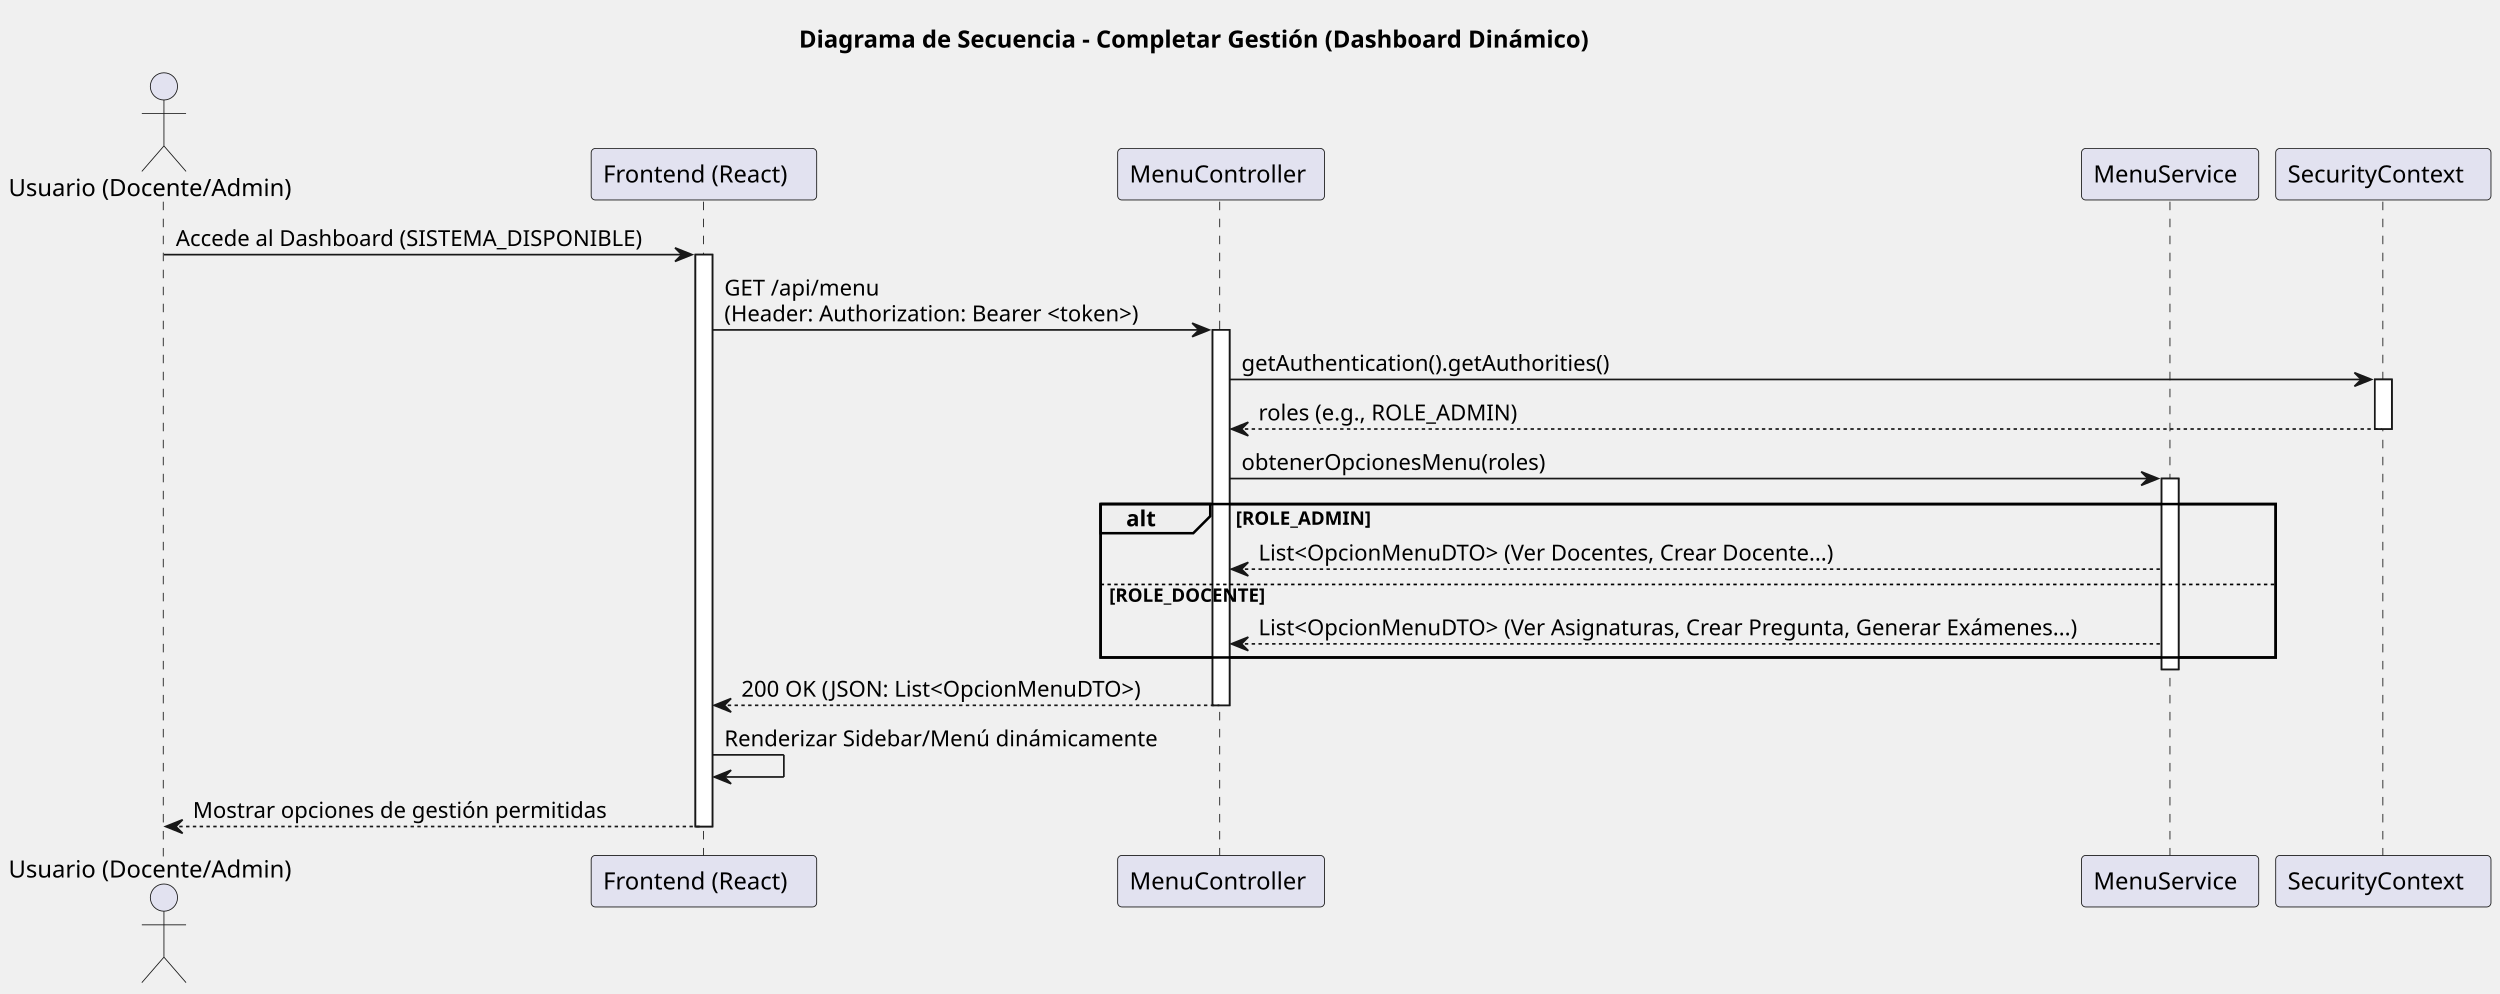
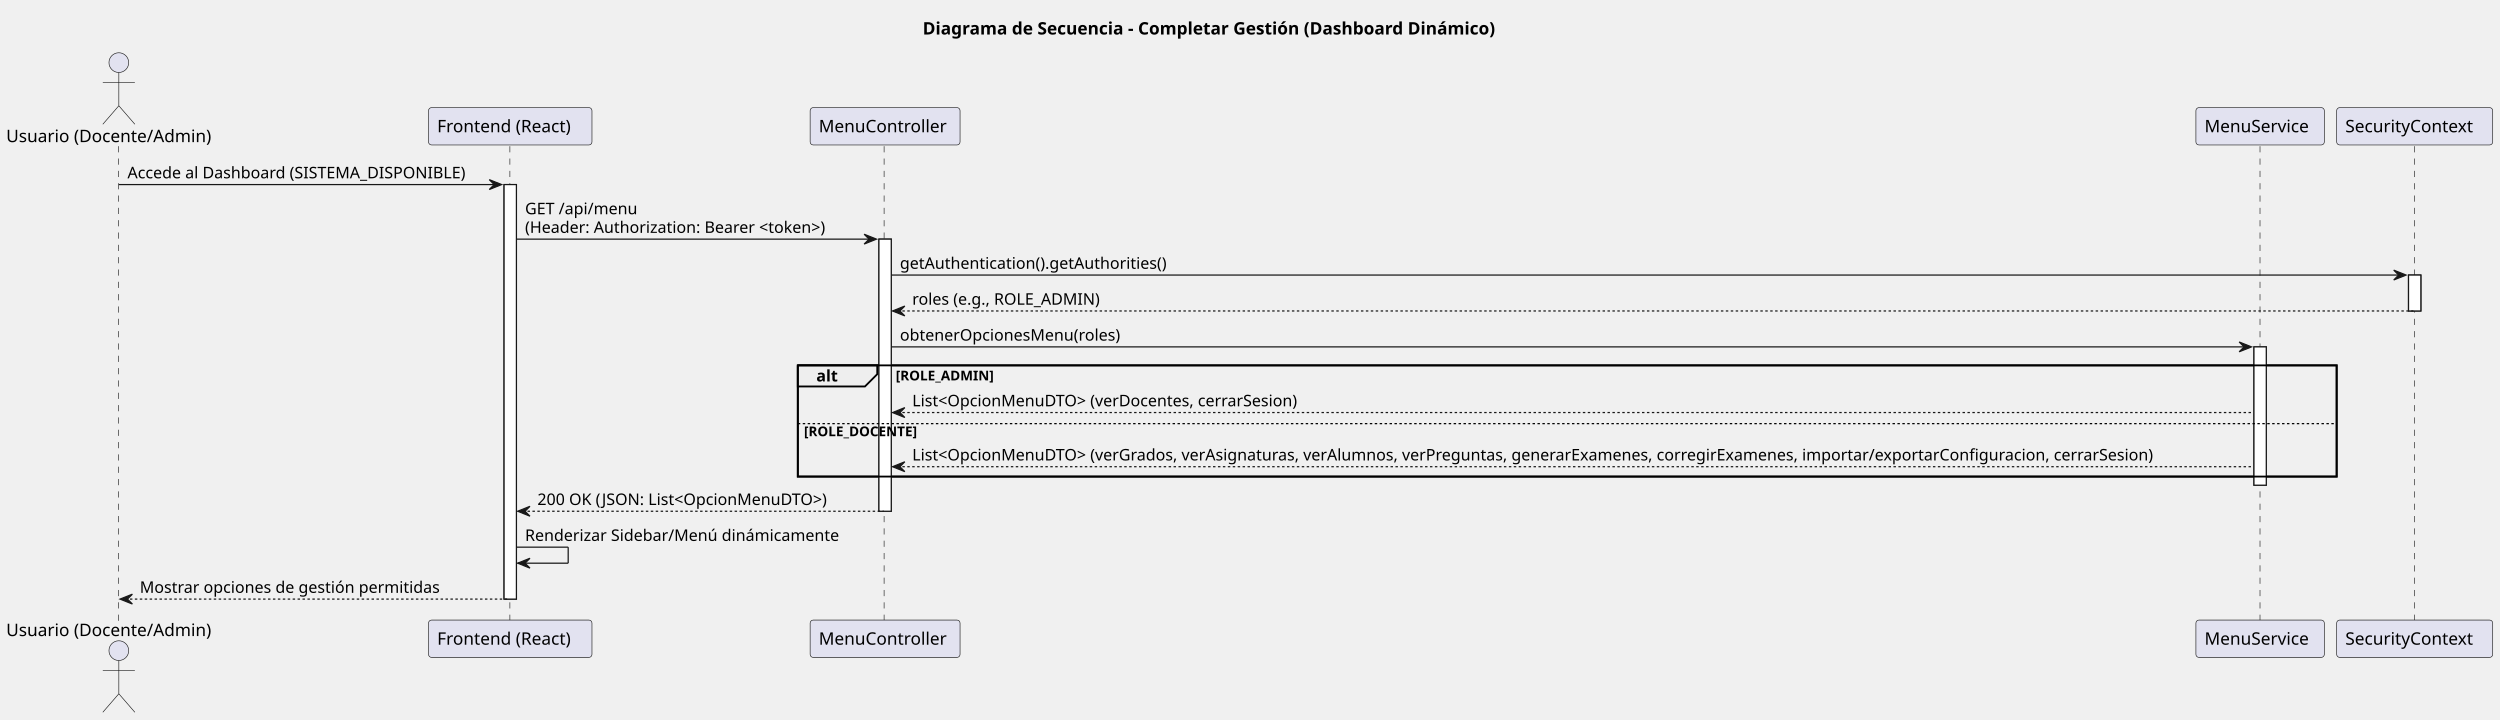
- <svg xmlns="http://www.w3.org/2000/svg" contentStyleType="text/css" data-diagram-type="SEQUENCE" height="584px" preserveAspectRatio="none" style="width:1470px;height:584px;background:#FFFFFF;" version="1.1" viewBox="0 0 1470 584" width="1470px" zoomAndPan="magnify">
+ <svg xmlns="http://www.w3.org/2000/svg" contentStyleType="text/css" data-diagram-type="SEQUENCE" height="584px" preserveAspectRatio="none" style="width:2028px;height:584px;background:#FFFFFF;" version="1.1" viewBox="0 0 2028 584" width="2028px" zoomAndPan="magnify">
  <defs />
  <g>
-     <text fill="#000000" font-family="sans-serif" font-size="14" font-weight="bold" lengthAdjust="spacing" textLength="529.122" x="469.785" y="27.995">Diagrama de Secuencia - Completar Gestión (Dashboard Dinámico)</text>
+     <text fill="#000000" font-family="sans-serif" font-size="14" font-weight="bold" lengthAdjust="spacing" textLength="529.122" x="748.479" y="27.995">Diagrama de Secuencia - Completar Gestión (Dashboard Dinámico)</text>
    <g>
      <rect fill="#FFFFFF" height="336.266" style="stroke:#181818;stroke-width:1;" width="10" x="408.911" y="149.727" />
    </g>
    <g>
      <rect fill="#FFFFFF" height="220.734" style="stroke:#181818;stroke-width:1;" width="10" x="712.991" y="193.992" />
    </g>
    <g>
-       <rect fill="#FFFFFF" height="112.203" style="stroke:#181818;stroke-width:1;" width="10" x="1271.022" y="281.391" />
+       <rect fill="#FFFFFF" height="112.203" style="stroke:#181818;stroke-width:1;" width="10" x="1828.41" y="281.391" />
    </g>
    <g>
-       <rect fill="#FFFFFF" height="29.133" style="stroke:#181818;stroke-width:1;" width="10" x="1396.402" y="223.125" />
+       <rect fill="#FFFFFF" height="29.133" style="stroke:#181818;stroke-width:1;" width="10" x="1953.79" y="223.125" />
    </g>
-     <rect fill="none" height="90.203" style="stroke:#000000;stroke-width:1.5;" width="690.926" x="647.186" y="296.391" />
+     <rect fill="none" height="90.203" style="stroke:#000000;stroke-width:1.5;" width="1248.314" x="647.186" y="296.391" />
    <g class="participant-lifeline" data-entity-uid="part1" data-qualified-name="Actor" id="part1-lifeline">
      <g>
        <rect fill="#000000" fill-opacity="0" height="385.398" width="8" x="92.395" y="118.594" />
        <line style="stroke:#181818;stroke-width:0.5;stroke-dasharray:5,5;" x1="96" x2="96" y1="118.594" y2="503.992" />
      </g>
    </g>
    <g class="participant-lifeline" data-entity-uid="part2" data-qualified-name="FE" id="part2-lifeline">
      <g>
        <rect fill="#000000" fill-opacity="0" height="385.398" width="8" x="409.911" y="118.594" />
        <line style="stroke:#181818;stroke-width:0.5;stroke-dasharray:5,5;" x1="413.616" x2="413.616" y1="118.594" y2="503.992" />
      </g>
    </g>
    <g class="participant-lifeline" data-entity-uid="part3" data-qualified-name="Controller" id="part3-lifeline">
      <g>
        <rect fill="#000000" fill-opacity="0" height="385.398" width="8" x="713.991" y="118.594" />
        <line style="stroke:#181818;stroke-width:0.5;stroke-dasharray:5,5;" x1="717.186" x2="717.186" y1="118.594" y2="503.992" />
      </g>
    </g>
    <g class="participant-lifeline" data-entity-uid="part4" data-qualified-name="Service" id="part4-lifeline">
      <g>
-         <rect fill="#000000" fill-opacity="0" height="385.398" width="8" x="1272.022" y="118.594" />
-         <line style="stroke:#181818;stroke-width:0.5;stroke-dasharray:5,5;" x1="1275.932" x2="1275.932" y1="118.594" y2="503.992" />
+         <rect fill="#000000" fill-opacity="0" height="385.398" width="8" x="1829.41" y="118.594" />
+         <line style="stroke:#181818;stroke-width:0.5;stroke-dasharray:5,5;" x1="1833.32" x2="1833.32" y1="118.594" y2="503.992" />
      </g>
    </g>
    <g class="participant-lifeline" data-entity-uid="part5" data-qualified-name="Context" id="part5-lifeline">
      <g>
-         <rect fill="#000000" fill-opacity="0" height="385.398" width="8" x="1397.402" y="118.594" />
-         <line style="stroke:#181818;stroke-width:0.5;stroke-dasharray:5,5;" x1="1401.112" x2="1401.112" y1="118.594" y2="503.992" />
+         <rect fill="#000000" fill-opacity="0" height="385.398" width="8" x="1954.79" y="118.594" />
+         <line style="stroke:#181818;stroke-width:0.5;stroke-dasharray:5,5;" x1="1958.499" x2="1958.499" y1="118.594" y2="503.992" />
      </g>
    </g>
    <g class="participant participant-head" data-entity-uid="part1" data-qualified-name="Actor" id="part1-head">
      <text fill="#000000" font-family="sans-serif" font-size="14" lengthAdjust="spacing" textLength="176.791" x="5" y="115.292">Usuario (Docente/Admin)</text>
      <ellipse cx="96.395" cy="50.797" fill="#E2E2F0" rx="8" ry="8" style="stroke:#181818;stroke-width:0.5;" />
      <path d="M96.395,58.797 L96.395,85.797 M83.395,66.797 L109.395,66.797 M96.395,85.797 L83.395,100.797 M96.395,85.797 L109.395,100.797" fill="none" style="stroke:#181818;stroke-width:0.5;" />
    </g>
    <g class="participant participant-tail" data-entity-uid="part1" data-qualified-name="Actor" id="part1-tail">
      <text fill="#000000" font-family="sans-serif" font-size="14" lengthAdjust="spacing" textLength="176.791" x="5" y="515.987">Usuario (Docente/Admin)</text>
      <ellipse cx="96.395" cy="527.789" fill="#E2E2F0" rx="8" ry="8" style="stroke:#181818;stroke-width:0.5;" />
      <path d="M96.395,535.789 L96.395,562.789 M83.395,543.789 L109.395,543.789 M96.395,562.789 L83.395,577.789 M96.395,562.789 L109.395,577.789" fill="none" style="stroke:#181818;stroke-width:0.5;" />
    </g>
    <g class="participant participant-head" data-entity-uid="part2" data-qualified-name="FE" id="part2-head">
      <rect fill="#E2E2F0" height="30.297" rx="2.5" ry="2.5" style="stroke:#181818;stroke-width:0.5;" width="132.59" x="347.616" y="87.297" />
      <text fill="#000000" font-family="sans-serif" font-size="14" lengthAdjust="spacing" textLength="118.59" x="354.616" y="107.292">Frontend (React)</text>
    </g>
    <g class="participant participant-tail" data-entity-uid="part2" data-qualified-name="FE" id="part2-tail">
      <rect fill="#E2E2F0" height="30.297" rx="2.5" ry="2.5" style="stroke:#181818;stroke-width:0.5;" width="132.59" x="347.616" y="502.992" />
      <text fill="#000000" font-family="sans-serif" font-size="14" lengthAdjust="spacing" textLength="118.59" x="354.616" y="522.987">Frontend (React)</text>
    </g>
    <g class="participant participant-head" data-entity-uid="part3" data-qualified-name="Controller" id="part3-head">
      <rect fill="#E2E2F0" height="30.297" rx="2.5" ry="2.5" style="stroke:#181818;stroke-width:0.5;" width="121.611" x="657.186" y="87.297" />
      <text fill="#000000" font-family="sans-serif" font-size="14" lengthAdjust="spacing" textLength="107.611" x="664.186" y="107.292">MenuController</text>
    </g>
    <g class="participant participant-tail" data-entity-uid="part3" data-qualified-name="Controller" id="part3-tail">
      <rect fill="#E2E2F0" height="30.297" rx="2.5" ry="2.5" style="stroke:#181818;stroke-width:0.5;" width="121.611" x="657.186" y="502.992" />
      <text fill="#000000" font-family="sans-serif" font-size="14" lengthAdjust="spacing" textLength="107.611" x="664.186" y="522.987">MenuController</text>
    </g>
    <g class="participant participant-head" data-entity-uid="part4" data-qualified-name="Service" id="part4-head">
-       <rect fill="#E2E2F0" height="30.297" rx="2.5" ry="2.5" style="stroke:#181818;stroke-width:0.5;" width="104.18" x="1223.932" y="87.297" />
-       <text fill="#000000" font-family="sans-serif" font-size="14" lengthAdjust="spacing" textLength="90.18" x="1230.932" y="107.292">MenuService</text>
+       <rect fill="#E2E2F0" height="30.297" rx="2.5" ry="2.5" style="stroke:#181818;stroke-width:0.5;" width="104.18" x="1781.32" y="87.297" />
+       <text fill="#000000" font-family="sans-serif" font-size="14" lengthAdjust="spacing" textLength="90.18" x="1788.32" y="107.292">MenuService</text>
    </g>
    <g class="participant participant-tail" data-entity-uid="part4" data-qualified-name="Service" id="part4-tail">
-       <rect fill="#E2E2F0" height="30.297" rx="2.5" ry="2.5" style="stroke:#181818;stroke-width:0.5;" width="104.18" x="1223.932" y="502.992" />
-       <text fill="#000000" font-family="sans-serif" font-size="14" lengthAdjust="spacing" textLength="90.18" x="1230.932" y="522.987">MenuService</text>
+       <rect fill="#E2E2F0" height="30.297" rx="2.5" ry="2.5" style="stroke:#181818;stroke-width:0.5;" width="104.18" x="1781.32" y="502.992" />
+       <text fill="#000000" font-family="sans-serif" font-size="14" lengthAdjust="spacing" textLength="90.18" x="1788.32" y="522.987">MenuService</text>
    </g>
    <g class="participant participant-head" data-entity-uid="part5" data-qualified-name="Context" id="part5-head">
-       <rect fill="#E2E2F0" height="30.297" rx="2.5" ry="2.5" style="stroke:#181818;stroke-width:0.5;" width="126.581" x="1338.112" y="87.297" />
-       <text fill="#000000" font-family="sans-serif" font-size="14" lengthAdjust="spacing" textLength="112.581" x="1345.112" y="107.292">SecurityContext</text>
+       <rect fill="#E2E2F0" height="30.297" rx="2.5" ry="2.5" style="stroke:#181818;stroke-width:0.5;" width="126.581" x="1895.499" y="87.297" />
+       <text fill="#000000" font-family="sans-serif" font-size="14" lengthAdjust="spacing" textLength="112.581" x="1902.499" y="107.292">SecurityContext</text>
    </g>
    <g class="participant participant-tail" data-entity-uid="part5" data-qualified-name="Context" id="part5-tail">
-       <rect fill="#E2E2F0" height="30.297" rx="2.5" ry="2.5" style="stroke:#181818;stroke-width:0.5;" width="126.581" x="1338.112" y="502.992" />
-       <text fill="#000000" font-family="sans-serif" font-size="14" lengthAdjust="spacing" textLength="112.581" x="1345.112" y="522.987">SecurityContext</text>
+       <rect fill="#E2E2F0" height="30.297" rx="2.5" ry="2.5" style="stroke:#181818;stroke-width:0.5;" width="126.581" x="1895.499" y="502.992" />
+       <text fill="#000000" font-family="sans-serif" font-size="14" lengthAdjust="spacing" textLength="112.581" x="1902.499" y="522.987">SecurityContext</text>
    </g>
    <g>
      <rect fill="#FFFFFF" height="336.266" style="stroke:#181818;stroke-width:1;" width="10" x="408.911" y="149.727" />
    </g>
    <g>
      <rect fill="#FFFFFF" height="220.734" style="stroke:#181818;stroke-width:1;" width="10" x="712.991" y="193.992" />
    </g>
    <g>
-       <rect fill="#FFFFFF" height="112.203" style="stroke:#181818;stroke-width:1;" width="10" x="1271.022" y="281.391" />
+       <rect fill="#FFFFFF" height="112.203" style="stroke:#181818;stroke-width:1;" width="10" x="1828.41" y="281.391" />
    </g>
    <g>
-       <rect fill="#FFFFFF" height="29.133" style="stroke:#181818;stroke-width:1;" width="10" x="1396.402" y="223.125" />
+       <rect fill="#FFFFFF" height="29.133" style="stroke:#181818;stroke-width:1;" width="10" x="1953.79" y="223.125" />
    </g>
    <g class="message" data-entity-1="part1" data-entity-2="part2" id="msg1">
      <polygon fill="#181818" points="396.911,145.727,406.911,149.727,396.911,153.727,400.911,149.727" style="stroke:#181818;stroke-width:1;" />
      <line style="stroke:#181818;stroke-width:1;" x1="96.395" x2="402.911" y1="149.727" y2="149.727" />
      <text fill="#000000" font-family="sans-serif" font-size="13" lengthAdjust="spacing" textLength="293.516" x="103.395" y="144.661">Accede al Dashboard (SISTEMA_DISPONIBLE)</text>
    </g>
    <g class="message" data-entity-1="part2" data-entity-2="part3" id="msg2">
      <polygon fill="#181818" points="700.991,189.992,710.991,193.992,700.991,197.992,704.991,193.992" style="stroke:#181818;stroke-width:1;" />
      <line style="stroke:#181818;stroke-width:1;" x1="418.911" x2="706.991" y1="193.992" y2="193.992" />
      <text fill="#000000" font-family="sans-serif" font-size="13" lengthAdjust="spacing" textLength="96.091" x="425.911" y="173.793">GET /api/menu</text>
      <text fill="#000000" font-family="sans-serif" font-size="13" lengthAdjust="spacing" textLength="267.877" x="425.911" y="188.926">(Header: Authorization: Bearer &lt;token&gt;)</text>
    </g>
    <g class="message" data-entity-1="part3" data-entity-2="part5" id="msg3">
-       <polygon fill="#181818" points="1384.402,219.125,1394.402,223.125,1384.402,227.125,1388.402,223.125" style="stroke:#181818;stroke-width:1;" />
-       <line style="stroke:#181818;stroke-width:1;" x1="722.991" x2="1390.402" y1="223.125" y2="223.125" />
+       <polygon fill="#181818" points="1941.79,219.125,1951.79,223.125,1941.79,227.125,1945.79,223.125" style="stroke:#181818;stroke-width:1;" />
+       <line style="stroke:#181818;stroke-width:1;" x1="722.991" x2="1947.79" y1="223.125" y2="223.125" />
      <text fill="#000000" font-family="sans-serif" font-size="13" lengthAdjust="spacing" textLength="233.403" x="729.991" y="218.059">getAuthentication().getAuthorities()</text>
    </g>
    <g class="message" data-entity-1="part5" data-entity-2="part3" id="msg4">
      <polygon fill="#181818" points="733.991,248.258,723.991,252.258,733.991,256.258,729.991,252.258" style="stroke:#181818;stroke-width:1;" />
-       <line style="stroke:#181818;stroke-width:1;stroke-dasharray:2,2;" x1="727.991" x2="1400.402" y1="252.258" y2="252.258" />
+       <line style="stroke:#181818;stroke-width:1;stroke-dasharray:2,2;" x1="727.991" x2="1957.79" y1="252.258" y2="252.258" />
      <text fill="#000000" font-family="sans-serif" font-size="13" lengthAdjust="spacing" textLength="163.636" x="739.991" y="247.192">roles (e.g., ROLE_ADMIN)</text>
    </g>
    <g class="message" data-entity-1="part3" data-entity-2="part4" id="msg5">
-       <polygon fill="#181818" points="1259.022,277.391,1269.022,281.391,1259.022,285.391,1263.022,281.391" style="stroke:#181818;stroke-width:1;" />
-       <line style="stroke:#181818;stroke-width:1;" x1="722.991" x2="1265.022" y1="281.391" y2="281.391" />
+       <polygon fill="#181818" points="1816.41,277.391,1826.41,281.391,1816.41,285.391,1820.41,281.391" style="stroke:#181818;stroke-width:1;" />
+       <line style="stroke:#181818;stroke-width:1;" x1="722.991" x2="1822.41" y1="281.391" y2="281.391" />
      <text fill="#000000" font-family="sans-serif" font-size="13" lengthAdjust="spacing" textLength="188.608" x="729.991" y="276.325">obtenerOpcionesMenu(roles)</text>
    </g>
    <path d="M647.186,296.391 L711.628,296.391 L711.628,303.523 L701.628,313.523 L647.186,313.523 L647.186,296.391" fill="#EEEEEE" style="stroke:#000000;stroke-width:1.5;" />
-     <rect fill="none" height="90.203" style="stroke:#000000;stroke-width:1.5;" width="690.926" x="647.186" y="296.391" />
+     <rect fill="none" height="90.203" style="stroke:#000000;stroke-width:1.5;" width="1248.314" x="647.186" y="296.391" />
    <text fill="#000000" font-family="sans-serif" font-size="13" font-weight="bold" lengthAdjust="spacing" textLength="19.443" x="662.186" y="309.457">alt</text>
    <text fill="#000000" font-family="sans-serif" font-size="11" font-weight="bold" lengthAdjust="spacing" textLength="89.789" x="726.628" y="308.601">[ROLE_ADMIN]</text>
    <g class="message" data-entity-1="part4" data-entity-2="part3" id="msg6">
      <polygon fill="#181818" points="733.991,330.656,723.991,334.656,733.991,338.656,729.991,334.656" style="stroke:#181818;stroke-width:1;" />
-       <line style="stroke:#181818;stroke-width:1;stroke-dasharray:2,2;" x1="727.991" x2="1270.022" y1="334.656" y2="334.656" />
-       <text fill="#000000" font-family="sans-serif" font-size="13" lengthAdjust="spacing" textLength="370.652" x="739.991" y="329.59">List&lt;OpcionMenuDTO&gt; (Ver Docentes, Crear Docente...)</text>
+       <line style="stroke:#181818;stroke-width:1;stroke-dasharray:2,2;" x1="727.991" x2="1827.41" y1="334.656" y2="334.656" />
+       <text fill="#000000" font-family="sans-serif" font-size="13" lengthAdjust="spacing" textLength="340.59" x="739.991" y="329.59">List&lt;OpcionMenuDTO&gt; (verDocentes, cerrarSesion)</text>
    </g>
-     <line style="stroke:#000000;stroke-width:1;stroke-dasharray:2,2;" x1="647.186" x2="1338.112" y1="343.656" y2="343.656" />
+     <line style="stroke:#000000;stroke-width:1;stroke-dasharray:2,2;" x1="647.186" x2="1895.499" y1="343.656" y2="343.656" />
    <text fill="#000000" font-family="sans-serif" font-size="11" font-weight="bold" lengthAdjust="spacing" textLength="106.192" x="652.186" y="353.867">[ROLE_DOCENTE]</text>
    <g class="message" data-entity-1="part4" data-entity-2="part3" id="msg7">
      <polygon fill="#181818" points="733.991,374.594,723.991,378.594,733.991,382.594,729.991,378.594" style="stroke:#181818;stroke-width:1;" />
-       <line style="stroke:#181818;stroke-width:1;stroke-dasharray:2,2;" x1="727.991" x2="1270.022" y1="378.594" y2="378.594" />
-       <text fill="#000000" font-family="sans-serif" font-size="13" lengthAdjust="spacing" textLength="524.031" x="739.991" y="373.528">List&lt;OpcionMenuDTO&gt; (Ver Asignaturas, Crear Pregunta, Generar Exámenes...)</text>
+       <line style="stroke:#181818;stroke-width:1;stroke-dasharray:2,2;" x1="727.991" x2="1827.41" y1="378.594" y2="378.594" />
+       <text fill="#000000" font-family="sans-serif" font-size="13" lengthAdjust="spacing" textLength="1081.418" x="739.991" y="373.528">List&lt;OpcionMenuDTO&gt; (verGrados, verAsignaturas, verAlumnos, verPreguntas, generarExamenes, corregirExamenes, importar/exportarConfiguracion, cerrarSesion)</text>
    </g>
    <g class="message" data-entity-1="part3" data-entity-2="part2" id="msg8">
      <polygon fill="#181818" points="429.911,410.727,419.911,414.727,429.911,418.727,425.911,414.727" style="stroke:#181818;stroke-width:1;" />
      <line style="stroke:#181818;stroke-width:1;stroke-dasharray:2,2;" x1="423.911" x2="716.991" y1="414.727" y2="414.727" />
      <text fill="#000000" font-family="sans-serif" font-size="13" lengthAdjust="spacing" textLength="256.356" x="435.911" y="409.661">200 OK (JSON: List&lt;OpcionMenuDTO&gt;)</text>
    </g>
    <g class="message" data-entity-1="part2" data-entity-2="part2" id="msg9">
      <line style="stroke:#181818;stroke-width:1;" x1="418.911" x2="460.911" y1="443.859" y2="443.859" />
      <line style="stroke:#181818;stroke-width:1;" x1="460.911" x2="460.911" y1="443.859" y2="456.859" />
      <line style="stroke:#181818;stroke-width:1;" x1="419.911" x2="460.911" y1="456.859" y2="456.859" />
      <polygon fill="#181818" points="429.911,452.859,419.911,456.859,429.911,460.859,425.911,456.859" style="stroke:#181818;stroke-width:1;" />
      <text fill="#000000" font-family="sans-serif" font-size="13" lengthAdjust="spacing" textLength="270.08" x="425.911" y="438.793">Renderizar Sidebar/Menú dinámicamente</text>
    </g>
    <g class="message" data-entity-1="part2" data-entity-2="part1" id="msg10">
      <polygon fill="#181818" points="107.395,481.992,97.395,485.992,107.395,489.992,103.395,485.992" style="stroke:#181818;stroke-width:1;" />
      <line style="stroke:#181818;stroke-width:1;stroke-dasharray:2,2;" x1="101.395" x2="412.911" y1="485.992" y2="485.992" />
      <text fill="#000000" font-family="sans-serif" font-size="13" lengthAdjust="spacing" textLength="257.899" x="113.395" y="480.926">Mostrar opciones de gestión permitidas</text>
    </g>
  </g>
</svg>
